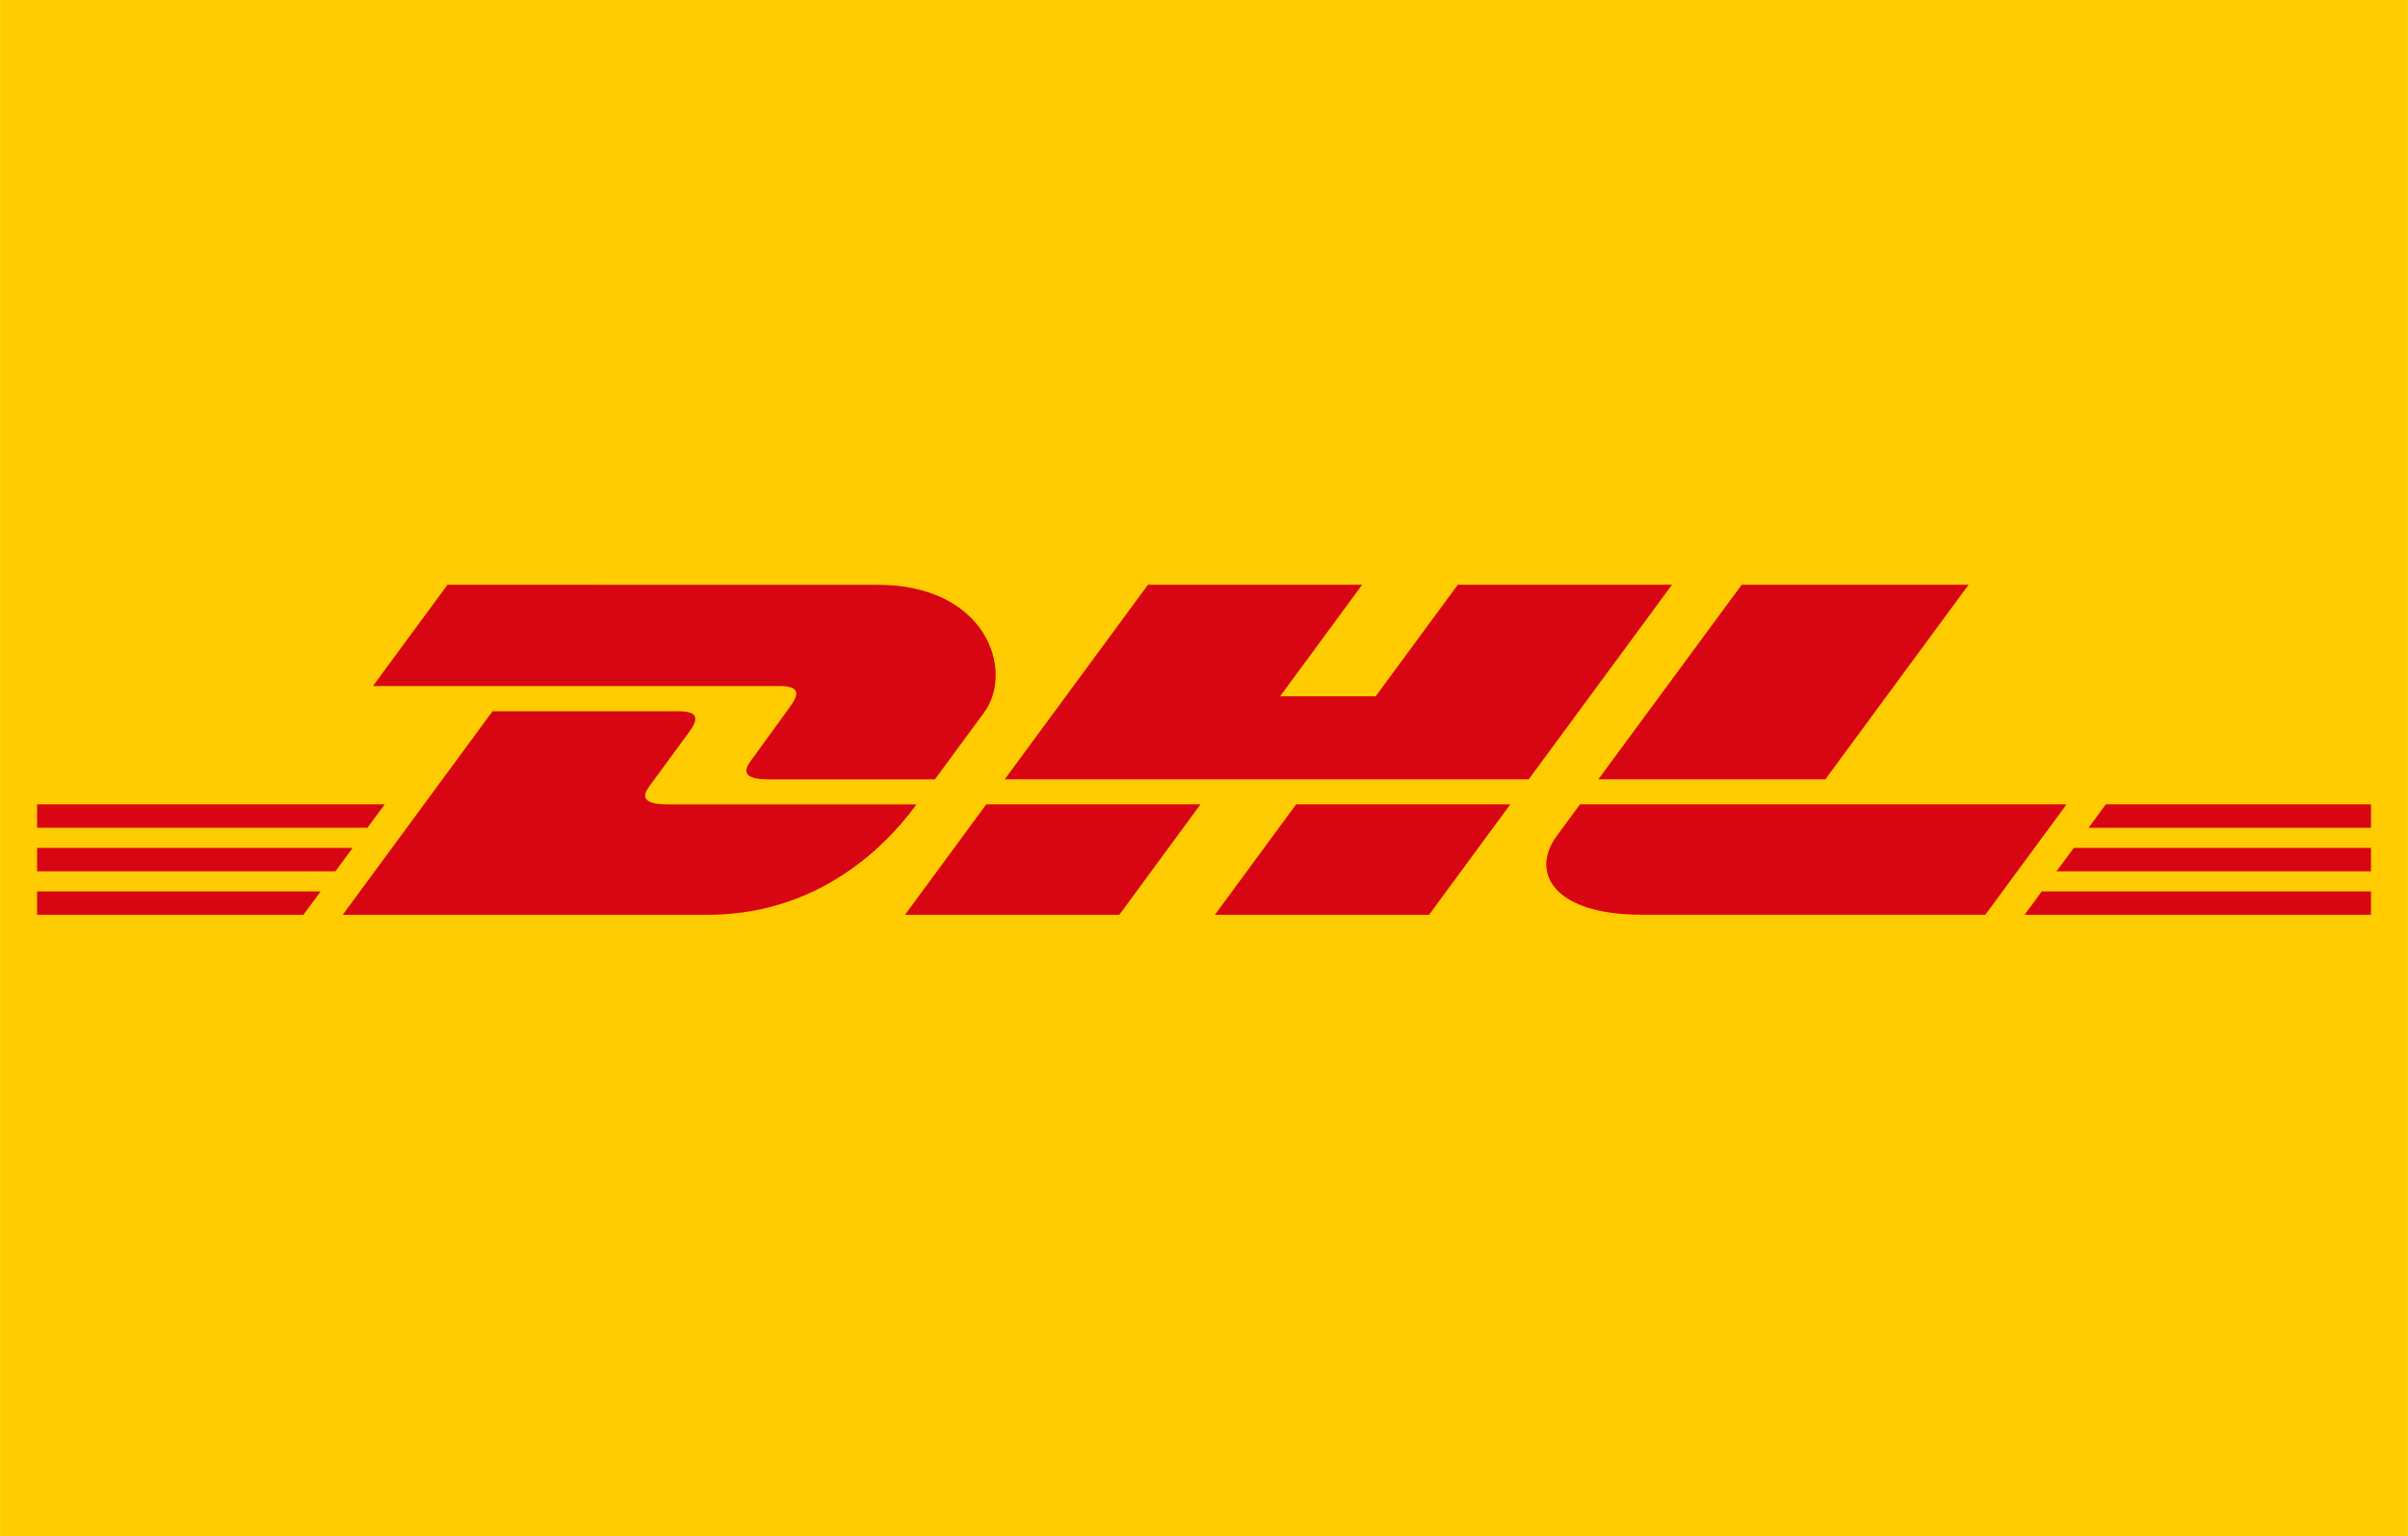
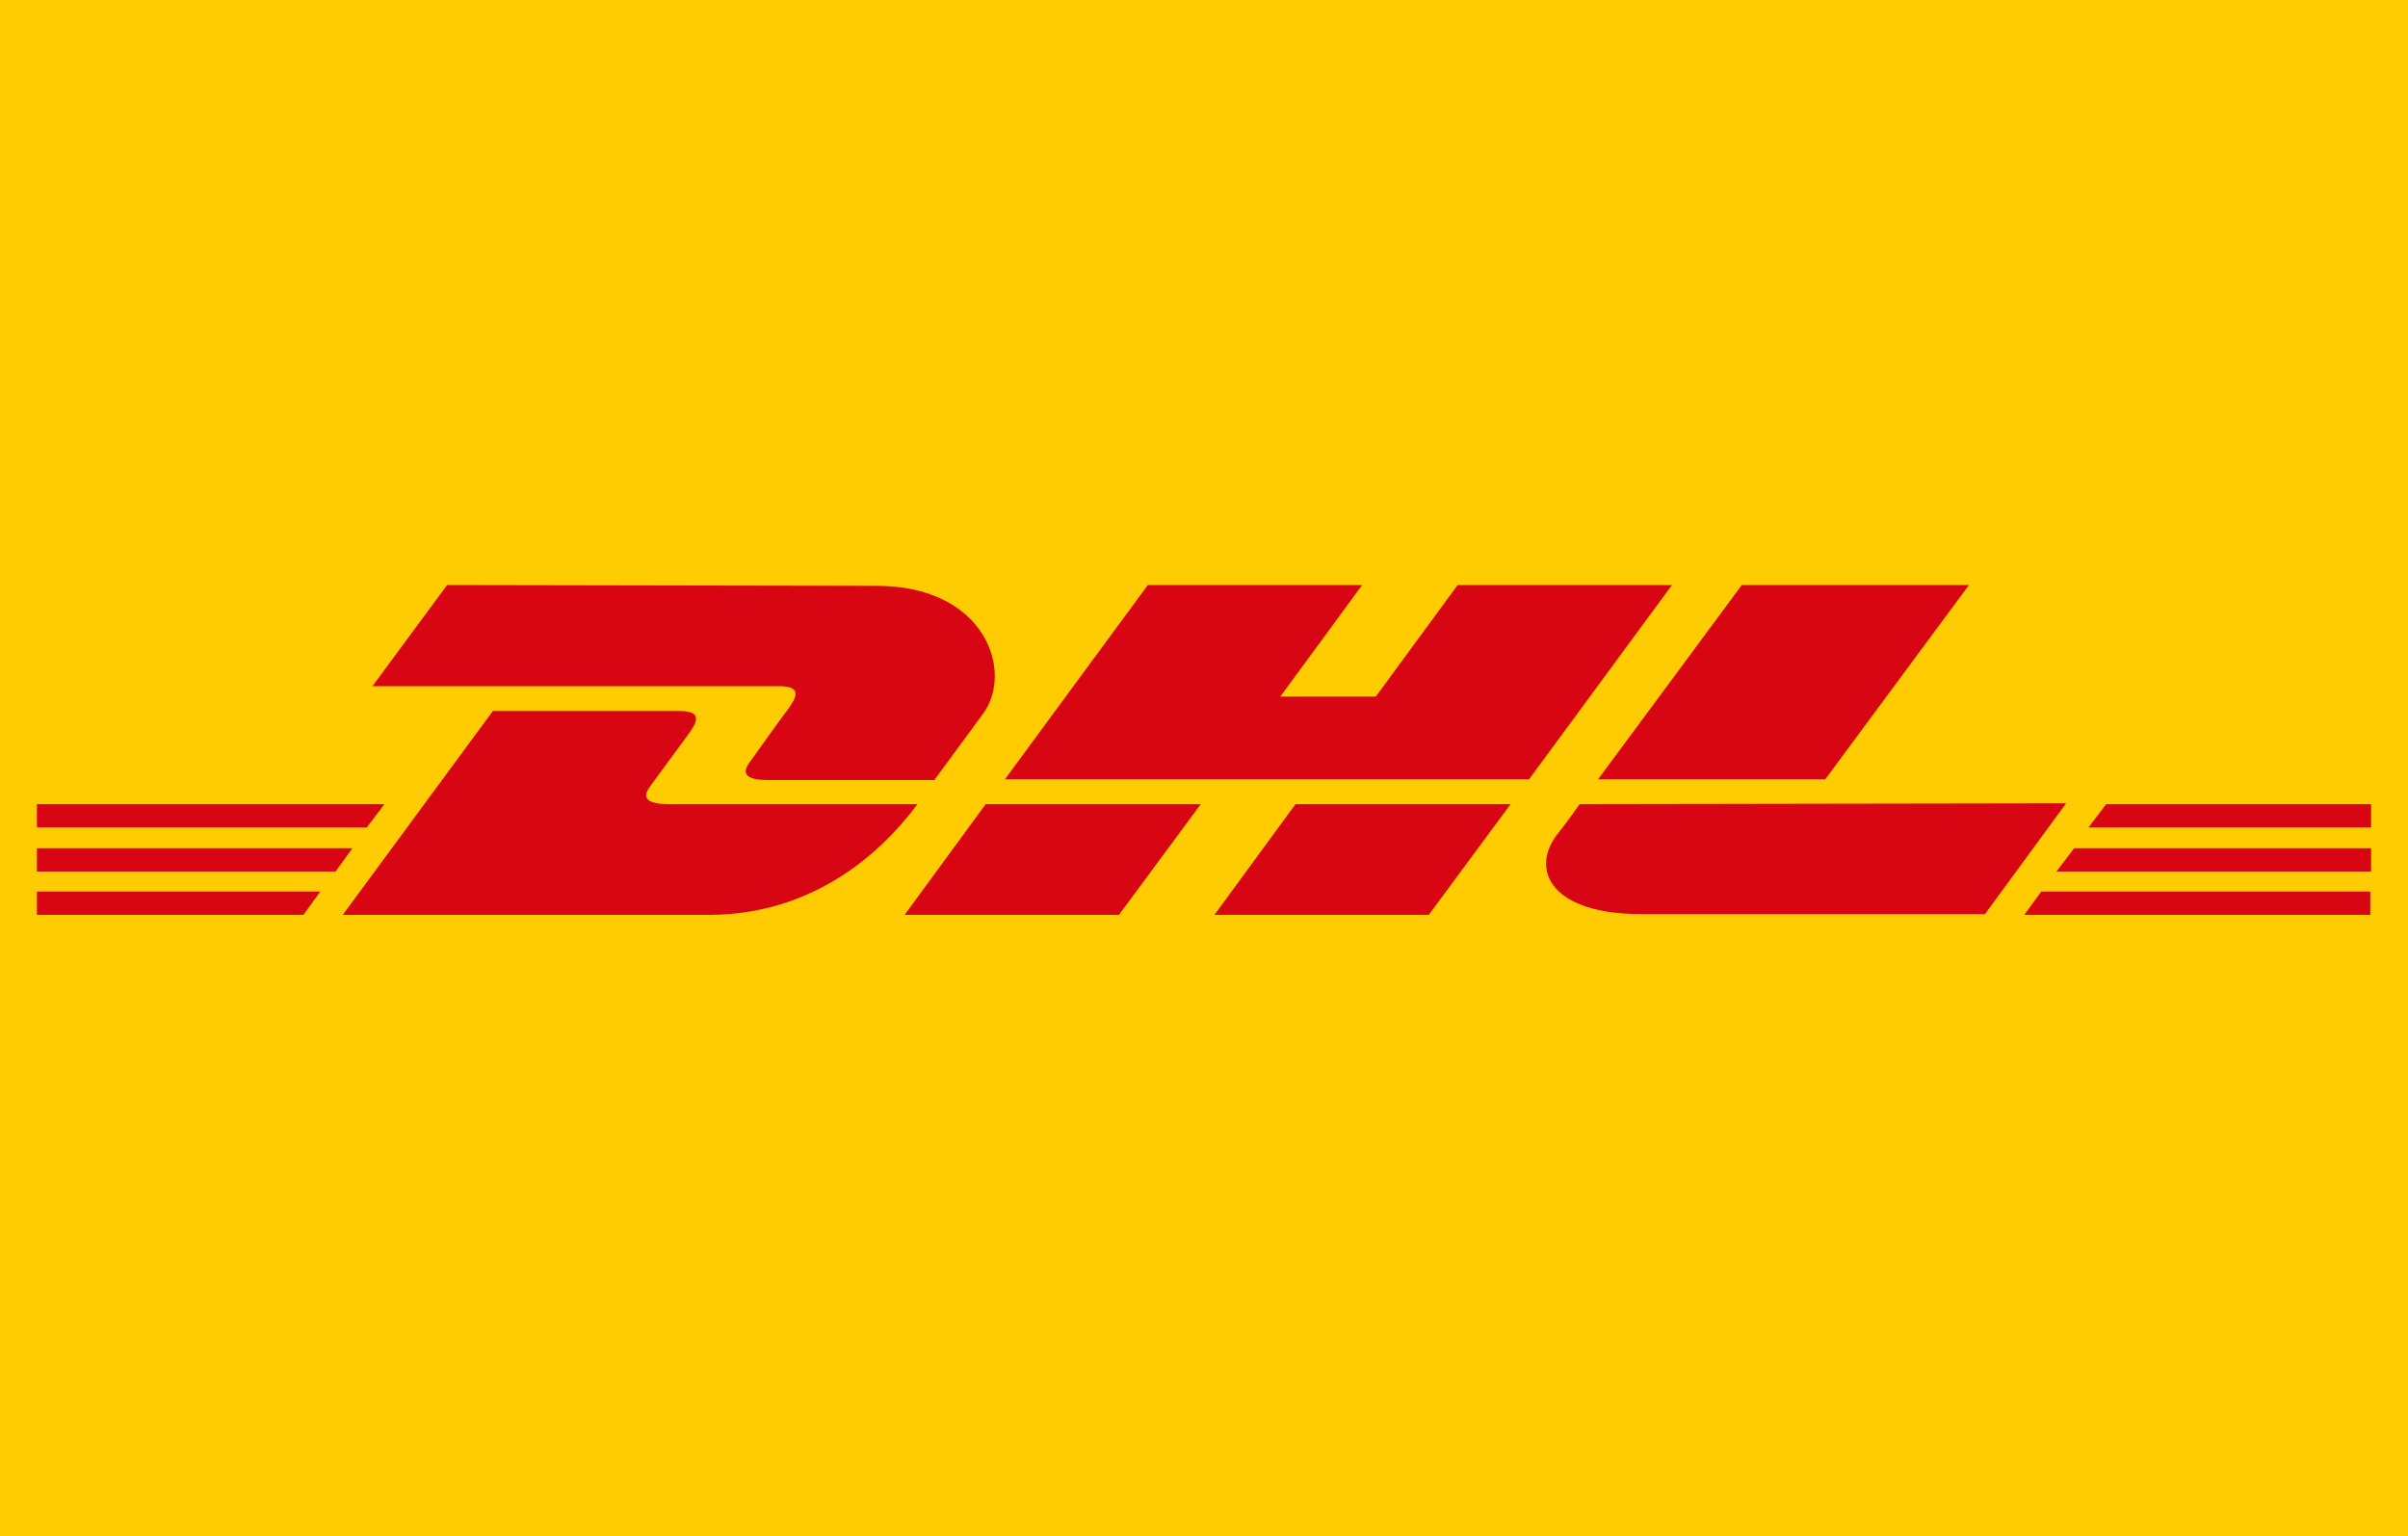
- <svg xmlns="http://www.w3.org/2000/svg" width="2500" height="1595" viewBox="0 0 46.986 29.979">
-   <path fill="#ffcb01" d="M0 0h46.986v29.979H0z" />
-   <g fill="#d80613">
-     <path d="M8.731 11.413L7.276 13.39h7.93c.401 0 .396.151.2.418-.199.27-.532.737-.735 1.012-.103.139-.289.392.327.392h3.243l.961-1.306c.596-.809.052-2.492-2.079-2.492l-8.392-.001z" />
-     <path d="M6.687 17.854l2.923-3.972h3.627c.401 0 .396.152.2.418l-.74 1.008c-.103.139-.289.392.327.392h4.858c-.403.554-1.715 2.154-4.067 2.154H6.687zM23.425 15.699l-1.585 2.155h-4.181l1.585-2.155zM29.829 15.211H19.604l2.796-3.798h4.179l-1.602 2.178h1.865l1.604-2.178h4.179zM29.47 15.699l-1.585 2.155h-4.179l1.585-2.155zM.722 16.549H6.88l-.336.457H.722zM.722 15.699h6.784l-.337.457H.722zM.722 17.399h5.533l-.335.455H.722zM46.265 17.006h-6.136l.337-.457h5.799zM46.265 17.854h-6.759l.334-.455h6.425zM41.091 15.699h5.174v.458h-5.51zM38.413 11.413l-2.796 3.798h-4.429l2.798-3.798zM30.83 15.699s-.305.418-.454.618c-.524.71-.061 1.536 1.652 1.536h6.712l1.585-2.154H30.83z" />
+ <svg xmlns="http://www.w3.org/2000/svg" version="1.1" id="Laag_1" x="0px" y="0px" viewBox="0 0 300 191.4" style="enable-background:new 0 0 300 191.4;" xml:space="preserve">
+   <style type="text/css">
+ 	.st0{fill:#FFCB01;}
+ 	.st1{fill:#D80613;}
+ </style>
+   <path class="st0" d="M0,0h300v191.4H0V0z" />
+   <g>
+     <path class="st1" d="M55.7,72.9l-9.3,12.6h50.6c2.6,0,2.5,1,1.3,2.7c-1.3,1.7-3.4,4.7-4.7,6.5c-0.7,0.9-1.8,2.5,2.1,2.5h20.7   l6.1-8.3c3.8-5.2,0.3-15.9-13.3-15.9L55.7,72.9L55.7,72.9z" />
+     <path class="st1" d="M42.7,114l18.7-25.4h23.2c2.6,0,2.5,1,1.3,2.7l-4.7,6.4c-0.7,0.9-1.8,2.5,2.1,2.5h31c-2.6,3.5-11,13.8-26,13.8   H42.7z M149.6,100.2L139.4,114h-26.7l10.1-13.8H149.6z M190.5,97.1h-65.3L143,72.9h26.7l-10.2,13.9h11.9l10.2-13.9h26.7L190.5,97.1   z M188.2,100.2L178,114h-26.7l10.1-13.8H188.2z M4.6,105.7h39.3l-2.1,2.9H4.6V105.7z M4.6,100.2h43.3l-2.2,2.9H4.6V100.2z    M4.6,111.1h35.3l-2.1,2.9H4.6V111.1z M295.4,108.6h-39.2l2.2-2.9h37V108.6z M295.4,114h-43.2l2.1-2.9h41V114z M262.4,100.2h33v2.9   h-35.2L262.4,100.2z M245.3,72.9l-17.9,24.2h-28.3L217,72.9H245.3z M196.8,100.2c0,0-1.9,2.7-2.9,3.9c-3.3,4.5-0.4,9.8,10.5,9.8   h42.9l10.1-13.8L196.8,100.2L196.8,100.2z" />
  </g>
</svg>
